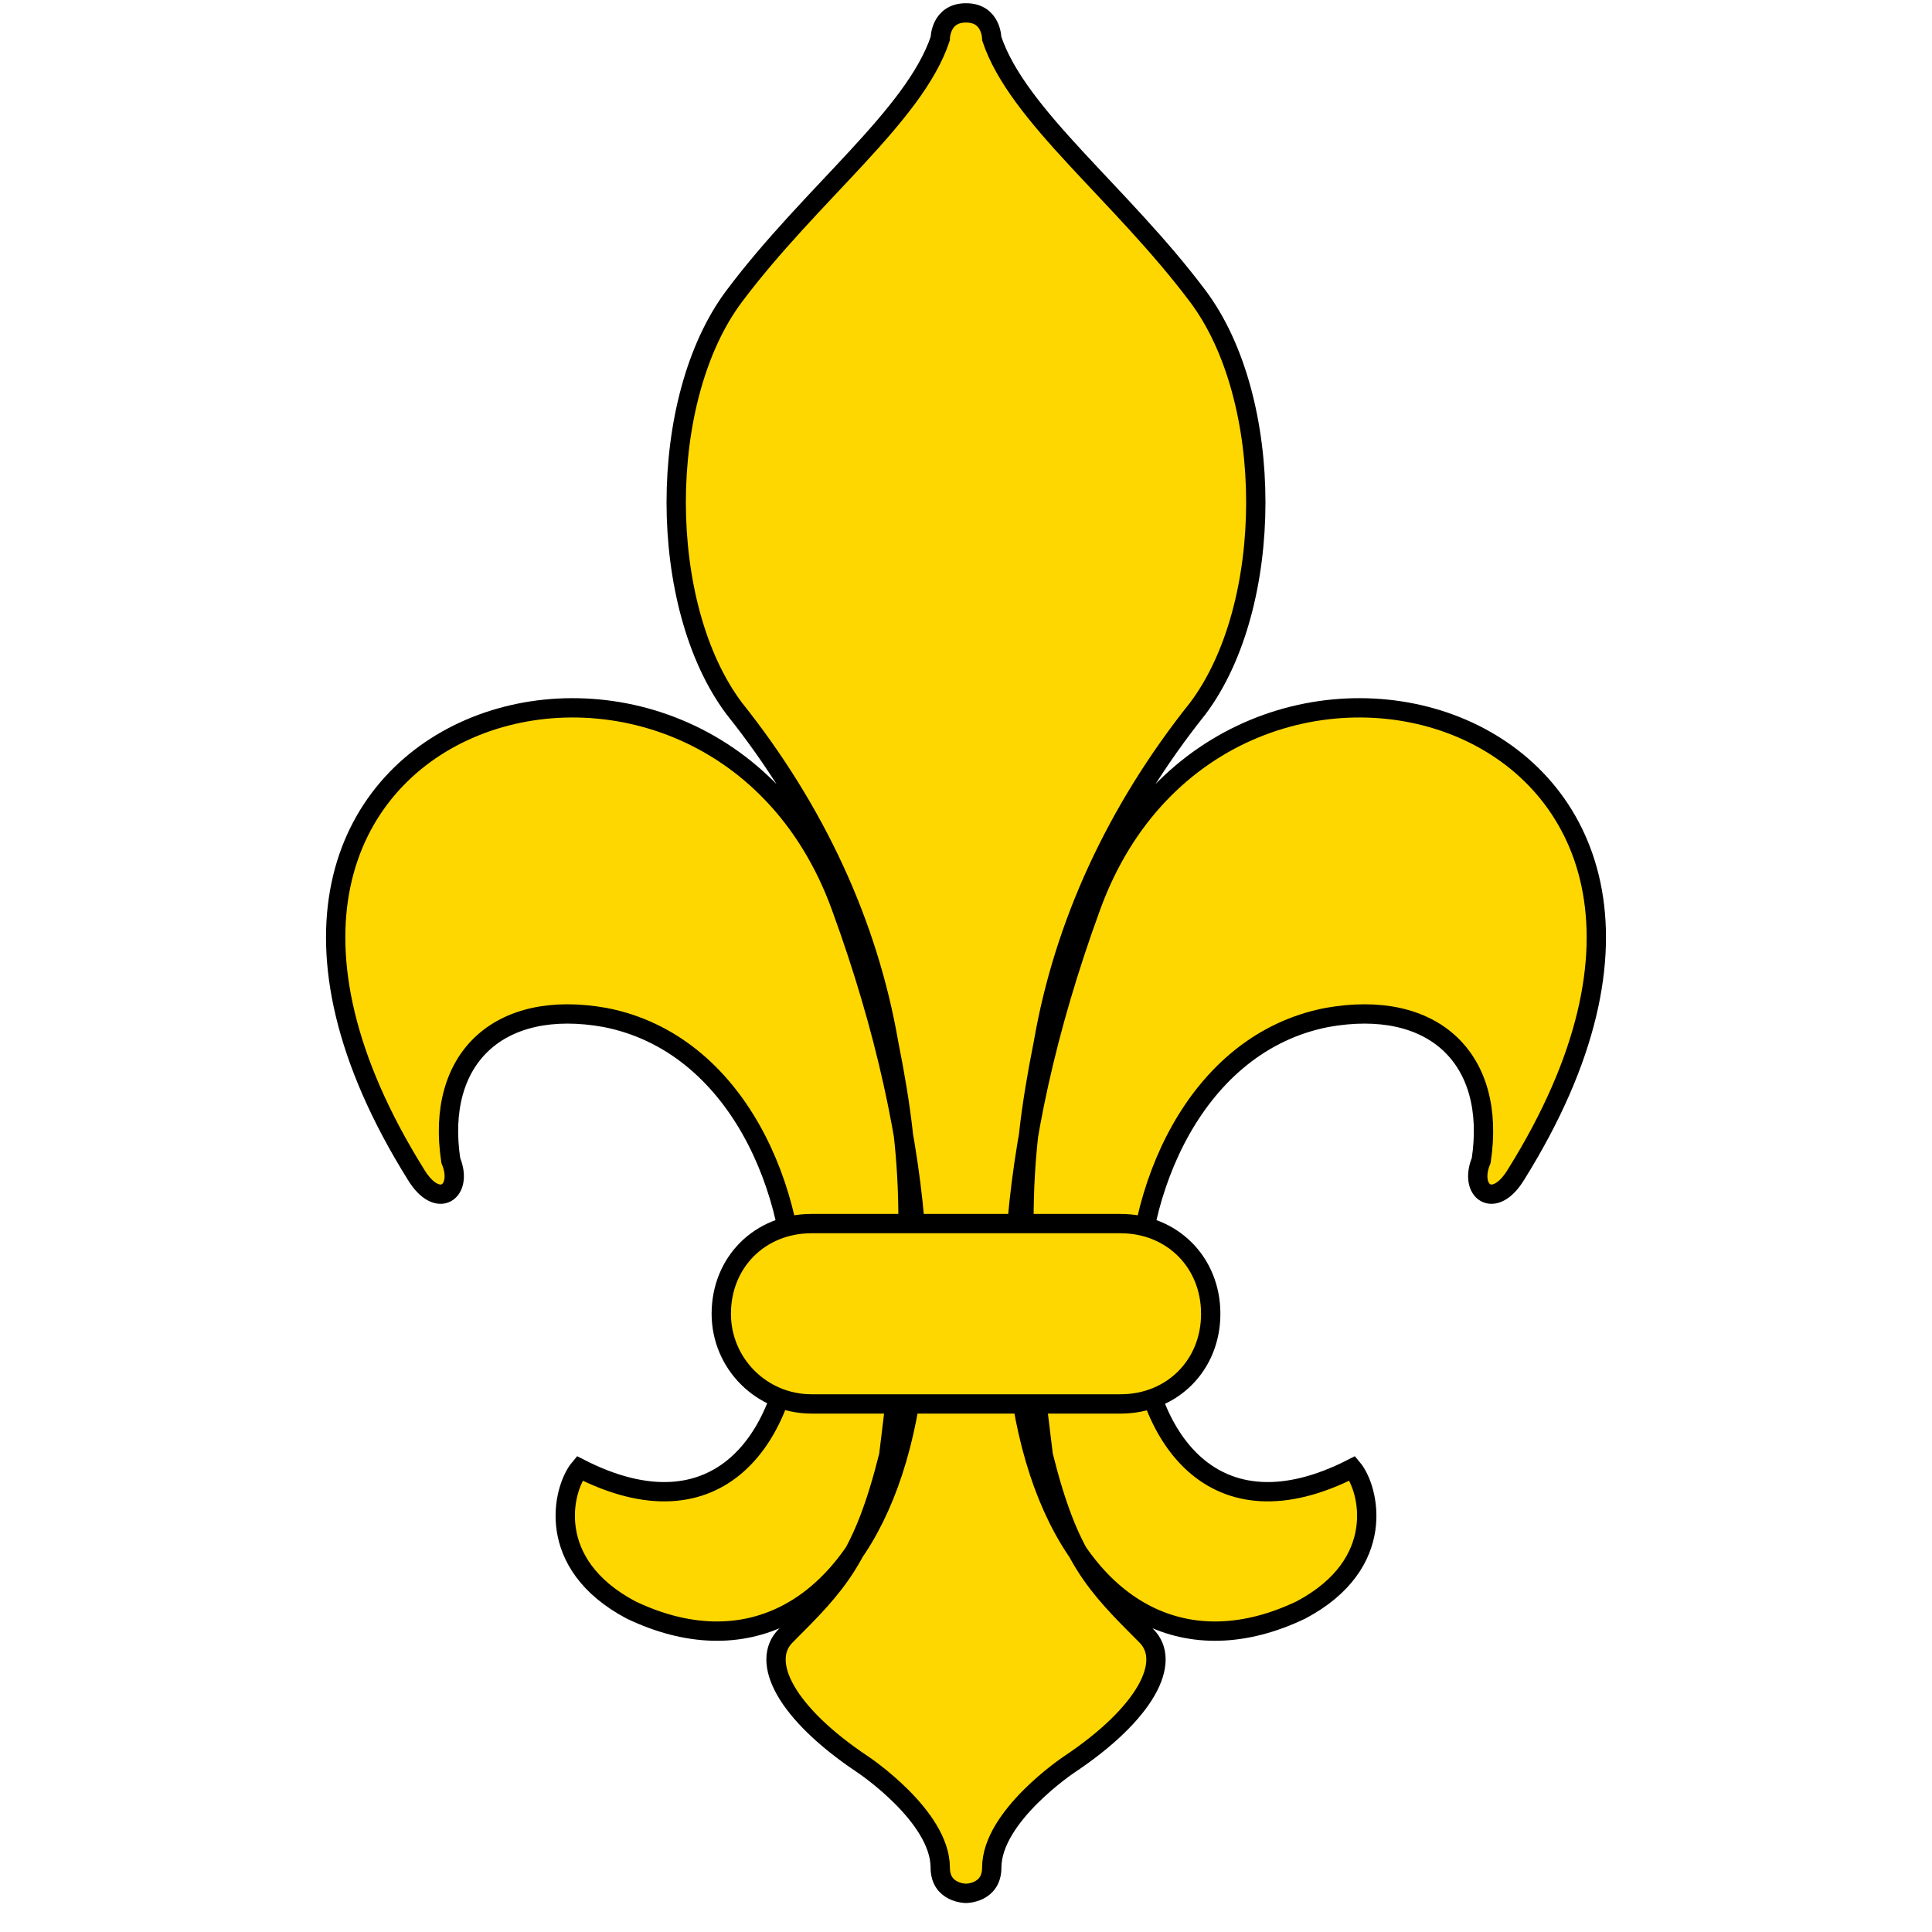
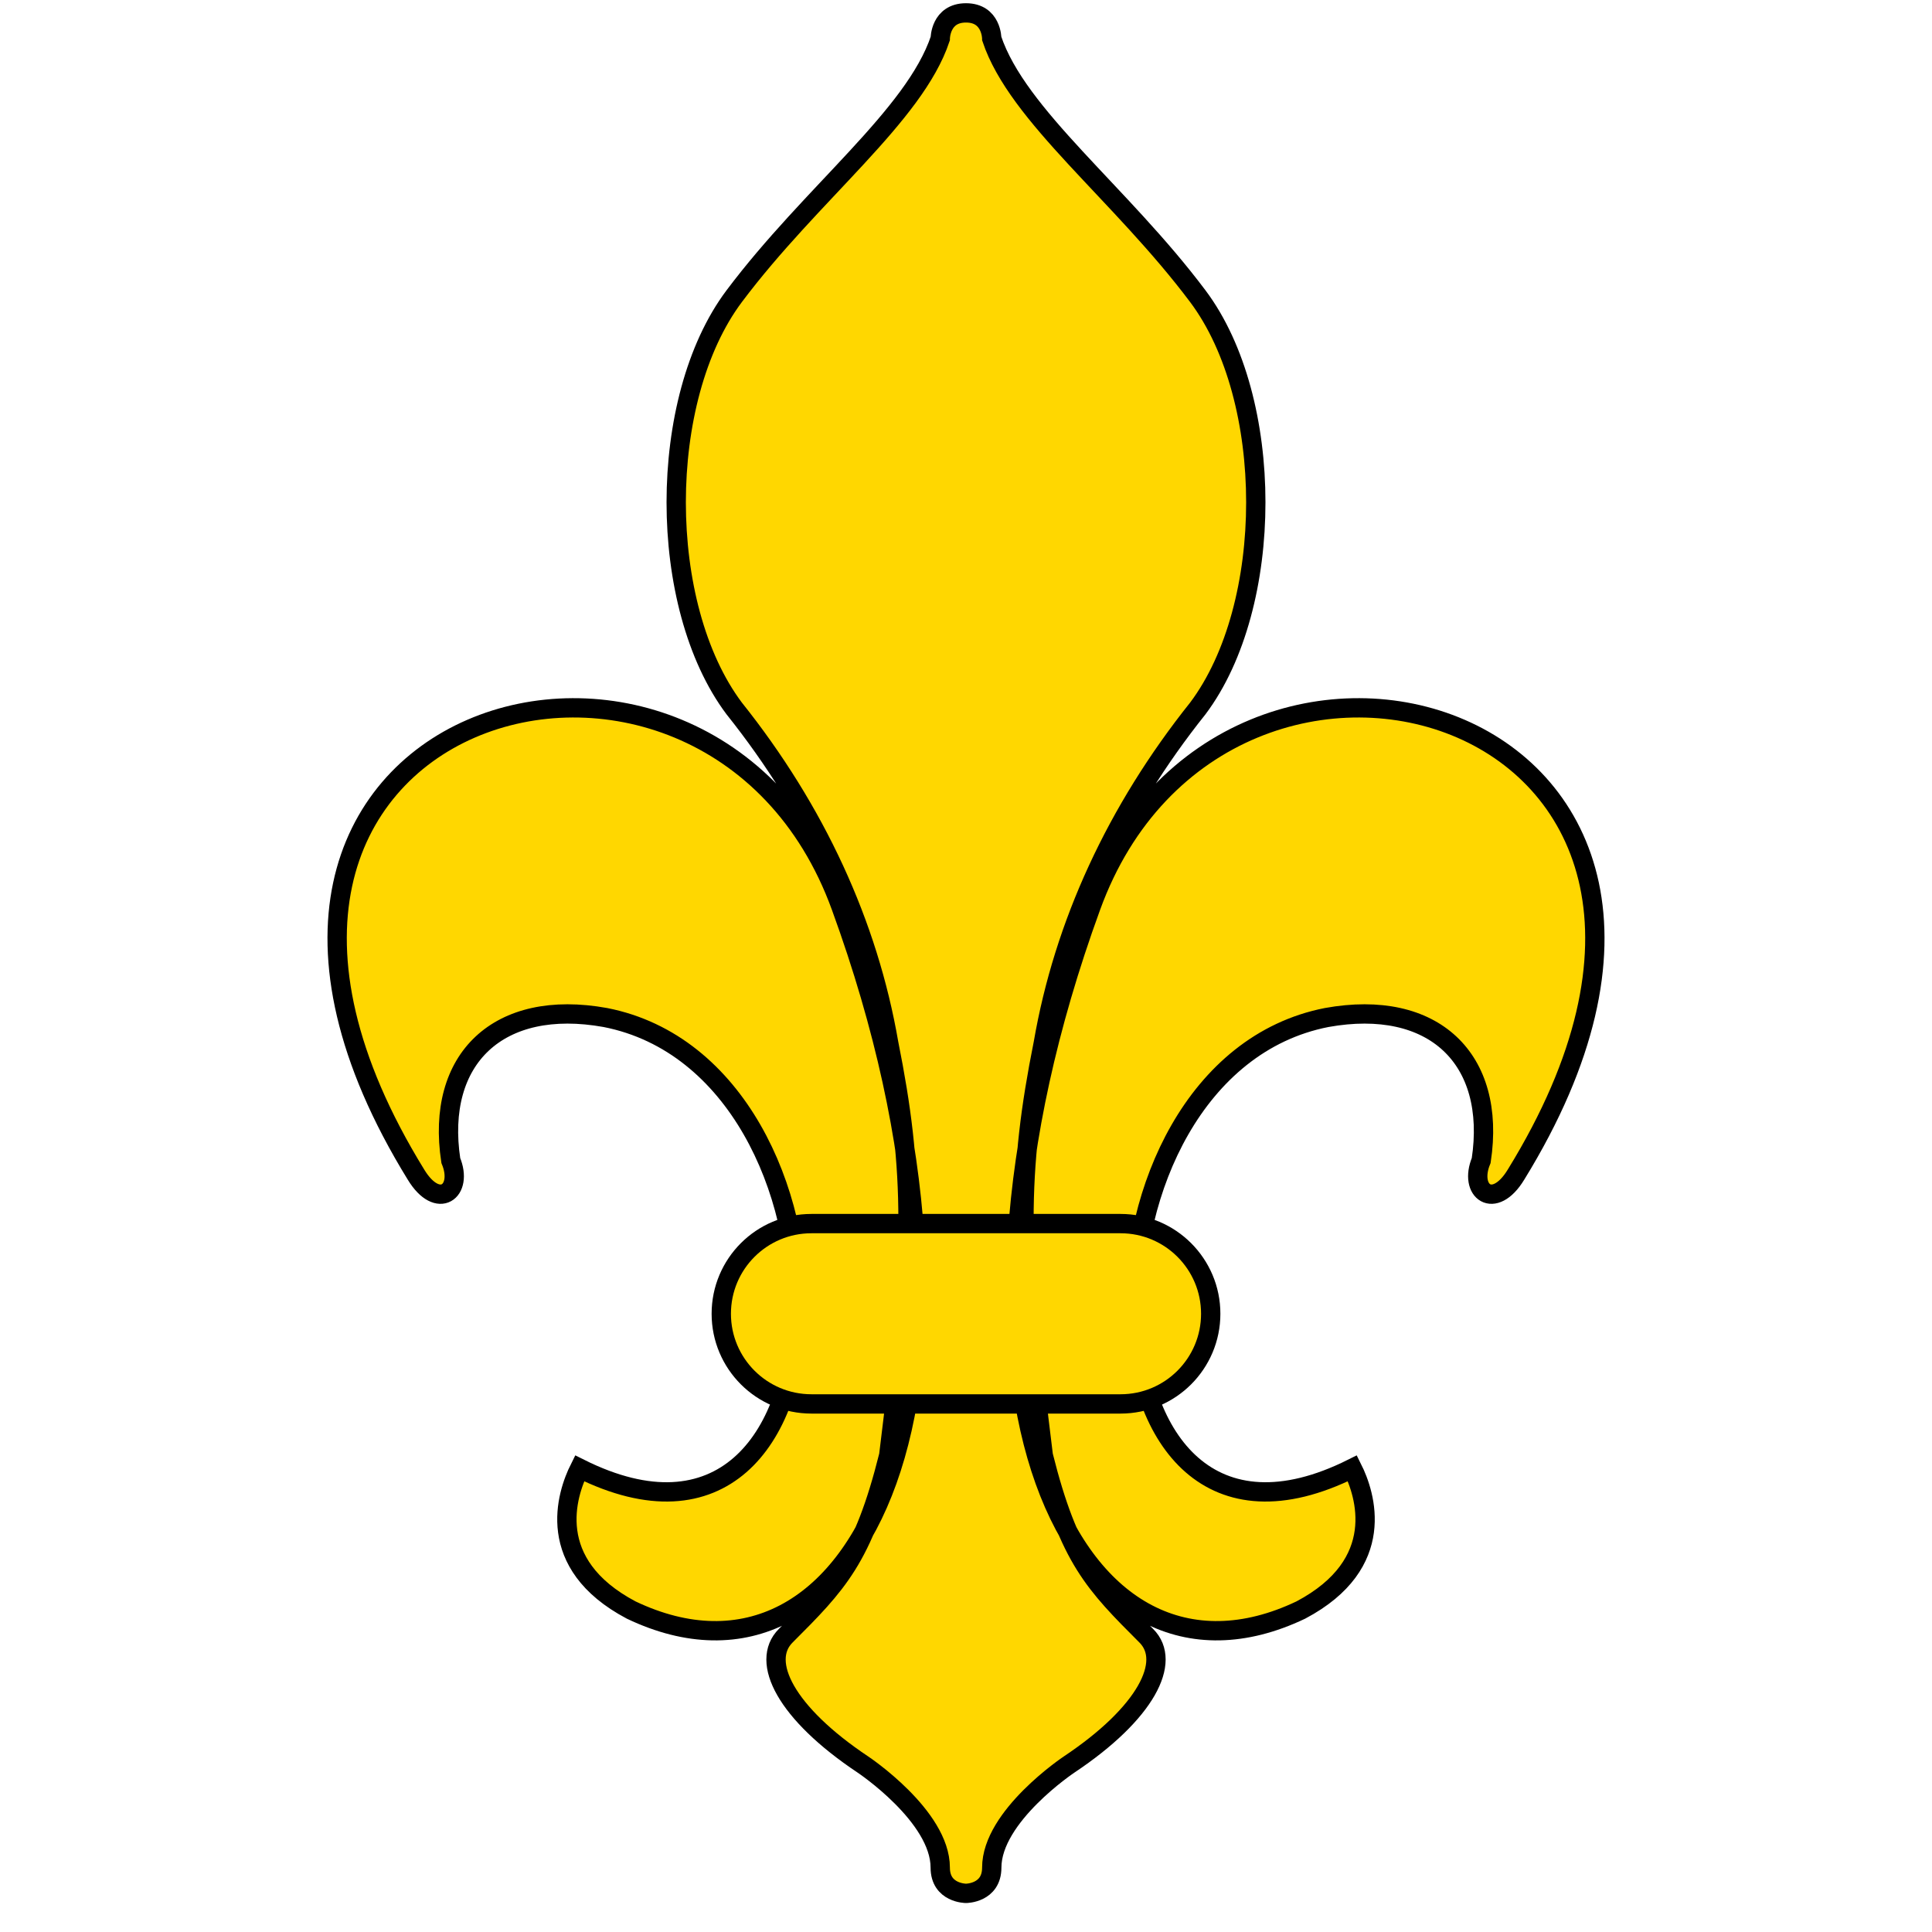
<svg xmlns="http://www.w3.org/2000/svg" xmlns:xlink="http://www.w3.org/1999/xlink" width="400" height="400" viewBox="-75 -100 150 100" fill="gold" stroke="#000" stroke-width="1.5">
-   <path id="z" d="       M-26 0C-8.4 8.4 4.3-16.3-9.7-54.6-20-83-65.3-70-42.7-33.8-41-31-39-32.5-40-34.9-41.2-42.8-36.3-47.5-28-46-7.6-42-8.57-.05-30-11-31.3-9.45-32.8-3.6-26 0Z       M0-124c-2 0-2 2-2 2l0 0c-2 6-10 12-16 20-6 8-6 24 0 32a85 66 0 0112 26c2 10 2 16 0 32-2 8-4 10-8 14-2 2 0 6 6 10 0 0 6 4 6 8 0 2 2 2 2 2" />
+   <path id="z" d="       M-26 0C-8.4 8.4 4-17-9.7-54.6-20-83-65-70-42.7-33.8-41-31-39-32.5-40-34.9-41.2-42.8-36.3-47.5-28-46-7.6-42-8 0-30-11-31-9-32.8-3.6-26 0Z       M0-124c-2 0-2 2-2 2l0 0c-2 6-10 12-16 20-6 8-6 24 0 32a85 66 0 0112 26c2 10 2 16 0 32-2 8-4 10-8 14-2 2 0 6 6 10 0 0 6 4 6 8 0 2 2 2 2 2" />
  <use xlink:href="#z" transform="scale(-1,1)" />
-   <path d="m-12-30h24c4 0 7 3 7 7 0 4-3 7-7 7h-24a7 7 90 01-7-7c0-4 3-7 7-7z" />
+   <path d="M-12-30H12a1 1 0 010 14H-12a1 1 0 010-14Z" />
</svg>
